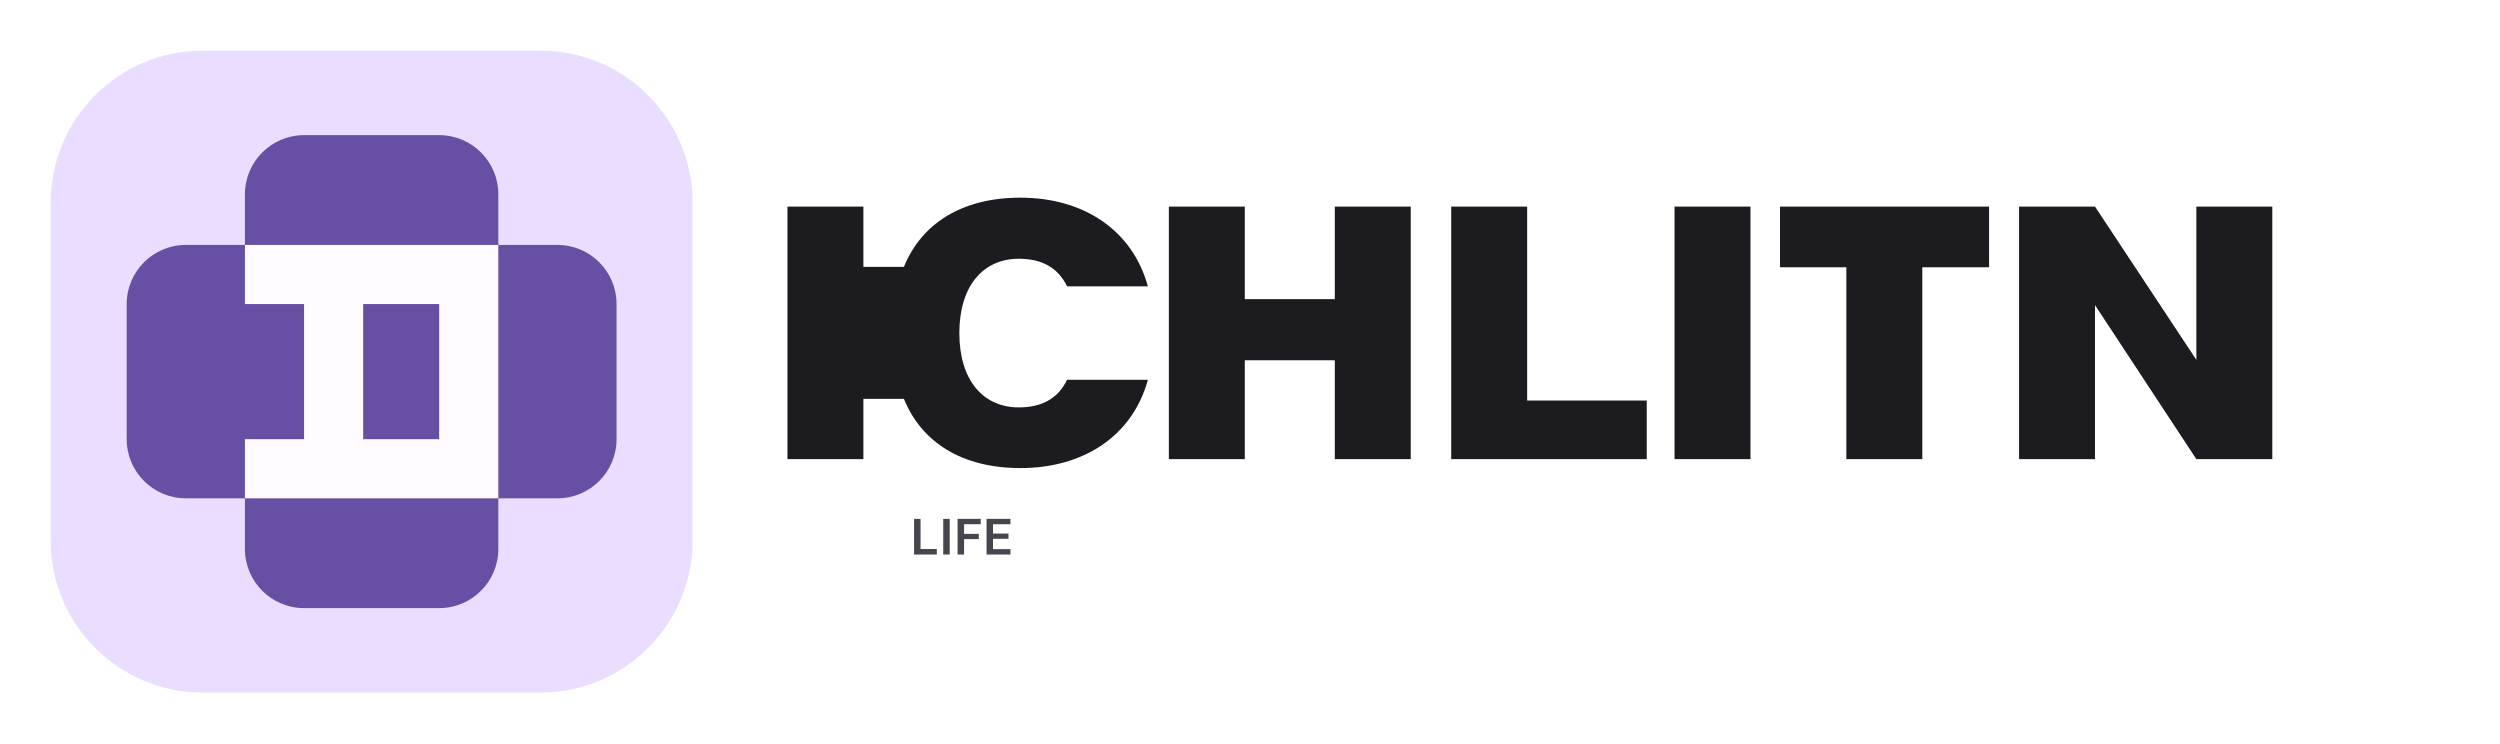
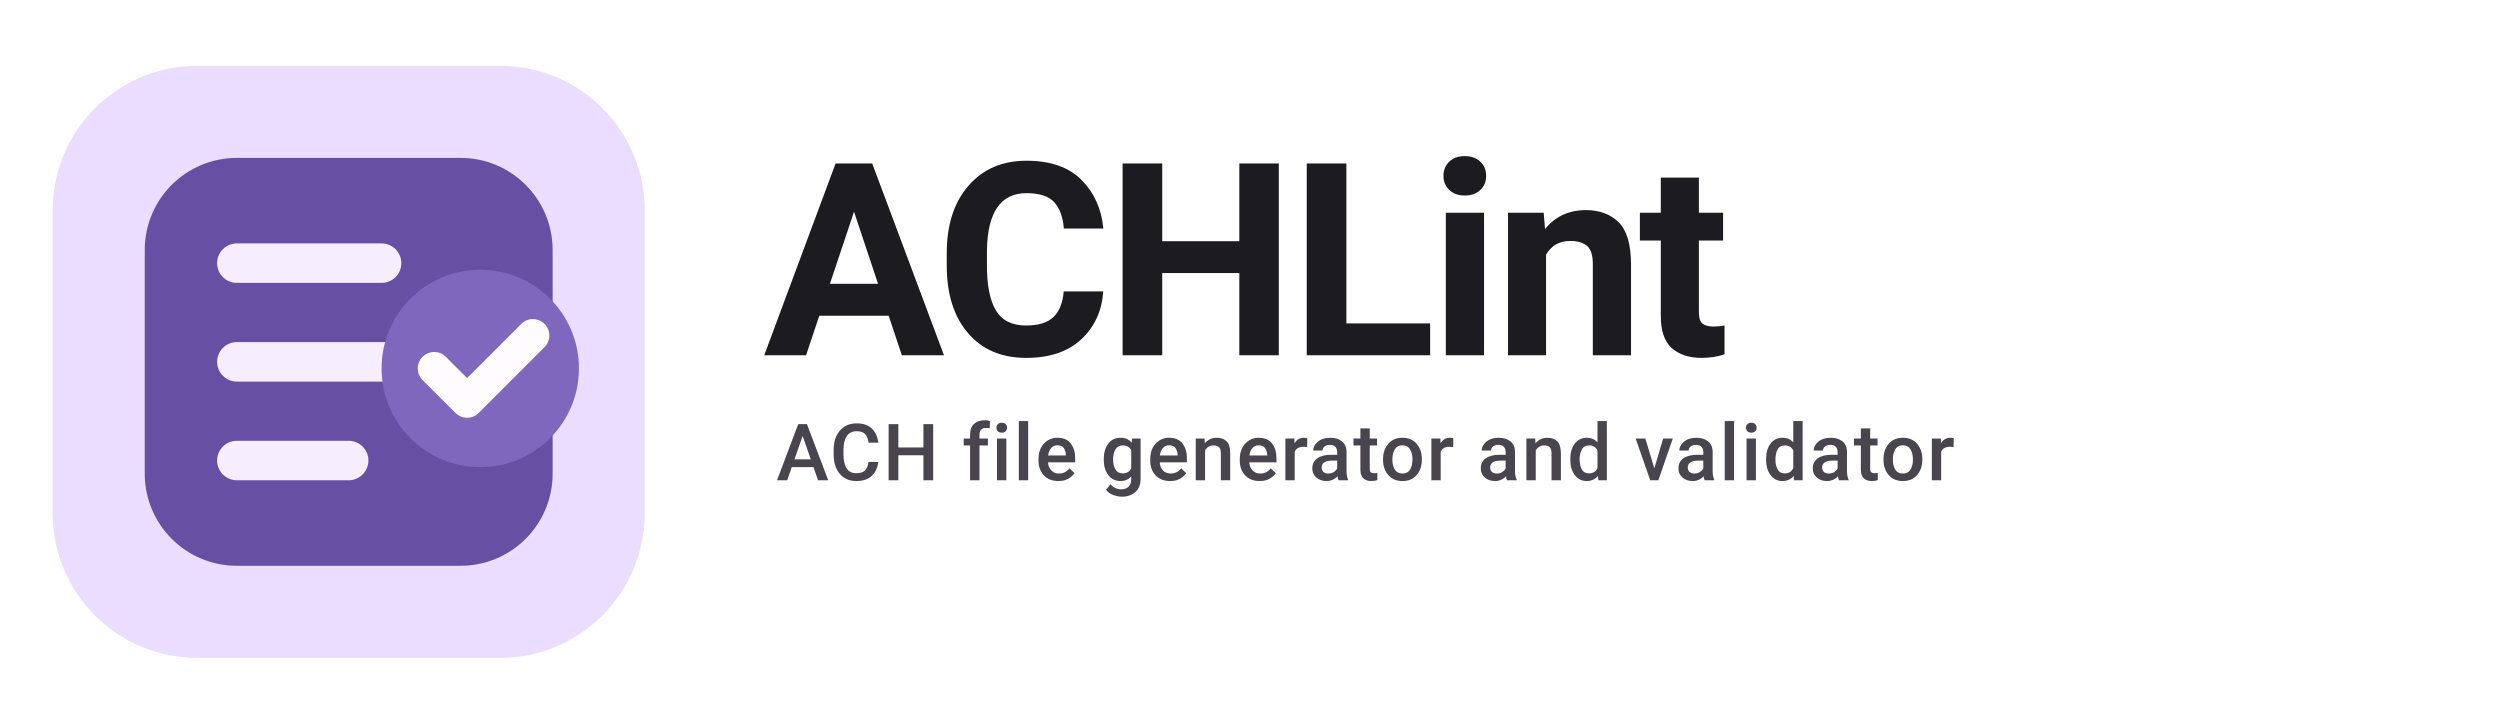
- <svg xmlns="http://www.w3.org/2000/svg" width="592" height="176" viewBox="0 0 592 176" fill="none" role="img" aria-labelledby="title desc">
-   <rect x="12" y="12" width="152" height="152" rx="36" fill="#EADDFF" />
-   <path d="M58 46C58 38.268 64.268 32 72 32H104C111.732 32 118 38.268 118 46V58H132C139.732 58 146 64.268 146 72V104C146 111.732 139.732 118 132 118H118V130C118 137.732 111.732 144 104 144H72C64.268 144 58 137.732 58 130V118H44C36.268 118 30 111.732 30 104V72C30 64.268 36.268 58 44 58H58V46Z" fill="#6750A4" />
-   <path d="M58 58H118V72H58V58ZM58 104H118V118H58V104ZM72 72H86V104H72V72ZM104 72H118V104H104V72Z" fill="#FFFBFE" />
-   <path d="M214.051 63.192C218.211 52.952 227.747 46.808 241.635 46.808C256.867 46.808 268.259 54.744 271.811 67.8H252.675C250.499 63.256 246.531 61.272 241.251 61.272C232.739 61.272 227.171 67.8 227.171 78.872C227.171 89.944 232.739 96.472 241.251 96.472C246.531 96.472 250.499 94.488 252.675 89.944H271.811C268.259 103 256.867 110.84 241.635 110.84C227.747 110.84 218.211 104.696 214.051 94.456H204.451V108.728H186.467V48.92H204.451V63.192H214.051ZM316.082 48.92H334.066V108.728H316.082V85.304H294.77V108.728H276.786V48.92H294.77V70.84H316.082V48.92ZM343.646 108.728V48.92H361.63V94.84H389.95V108.728H343.646ZM396.529 108.728V48.92H414.513V108.728H396.529ZM471.009 48.92V63.288H455.201V108.728H437.217V63.288H421.505V48.92H471.009ZM478.113 108.728V48.92H496.097L520.097 85.208V48.92H538.081V108.728H520.097L496.097 72.248V108.728H478.113Z" fill="#1C1B1F" />
-   <path d="M216.451 131.312V122.864H217.987V130H221.843V131.312H216.451ZM223.357 131.312V122.864H224.893V131.312H223.357ZM226.759 131.312V122.864H232.231V124.14H228.295V126.42H231.779V127.66H228.295V131.312H226.759ZM233.612 131.312V122.864H239.276V124.14H235.148V126.348H238.812V127.588H235.148V130.036H239.276V131.312H233.612Z" fill="#49454F" />
+ <svg xmlns="http://www.w3.org/2000/svg" width="760" height="220" viewBox="0 0 760 220" fill="none" role="img" aria-labelledby="title desc">
+   <rect x="16" y="20" width="180" height="180" rx="44" fill="#EADDFF" />
+   <rect x="44" y="48" width="124" height="124" rx="28" fill="#6750A4" />
+   <rect x="66" y="74" width="56" height="12" rx="6" fill="#F6EDFF" />
+   <rect x="66" y="104" width="72" height="12" rx="6" fill="#F6EDFF" />
+   <rect x="66" y="134" width="46" height="12" rx="6" fill="#F6EDFF" />
+   <circle cx="146" cy="112" r="30" fill="#7F67BE" />
+   <path d="M132 112L142 122L162 102" stroke="#FFFBFE" stroke-width="10" stroke-linecap="round" stroke-linejoin="round" />
+   <text x="232" y="108" fill="#1C1B1F" font-family="Roboto, Arial, sans-serif" font-size="82" font-weight="700" letter-spacing="-2">ACHLint</text>
+   <text x="236" y="146" fill="#49454F" font-family="Roboto, Arial, sans-serif" font-size="24" font-weight="500" letter-spacing="0.5">ACH file generator and validator</text>
</svg>
